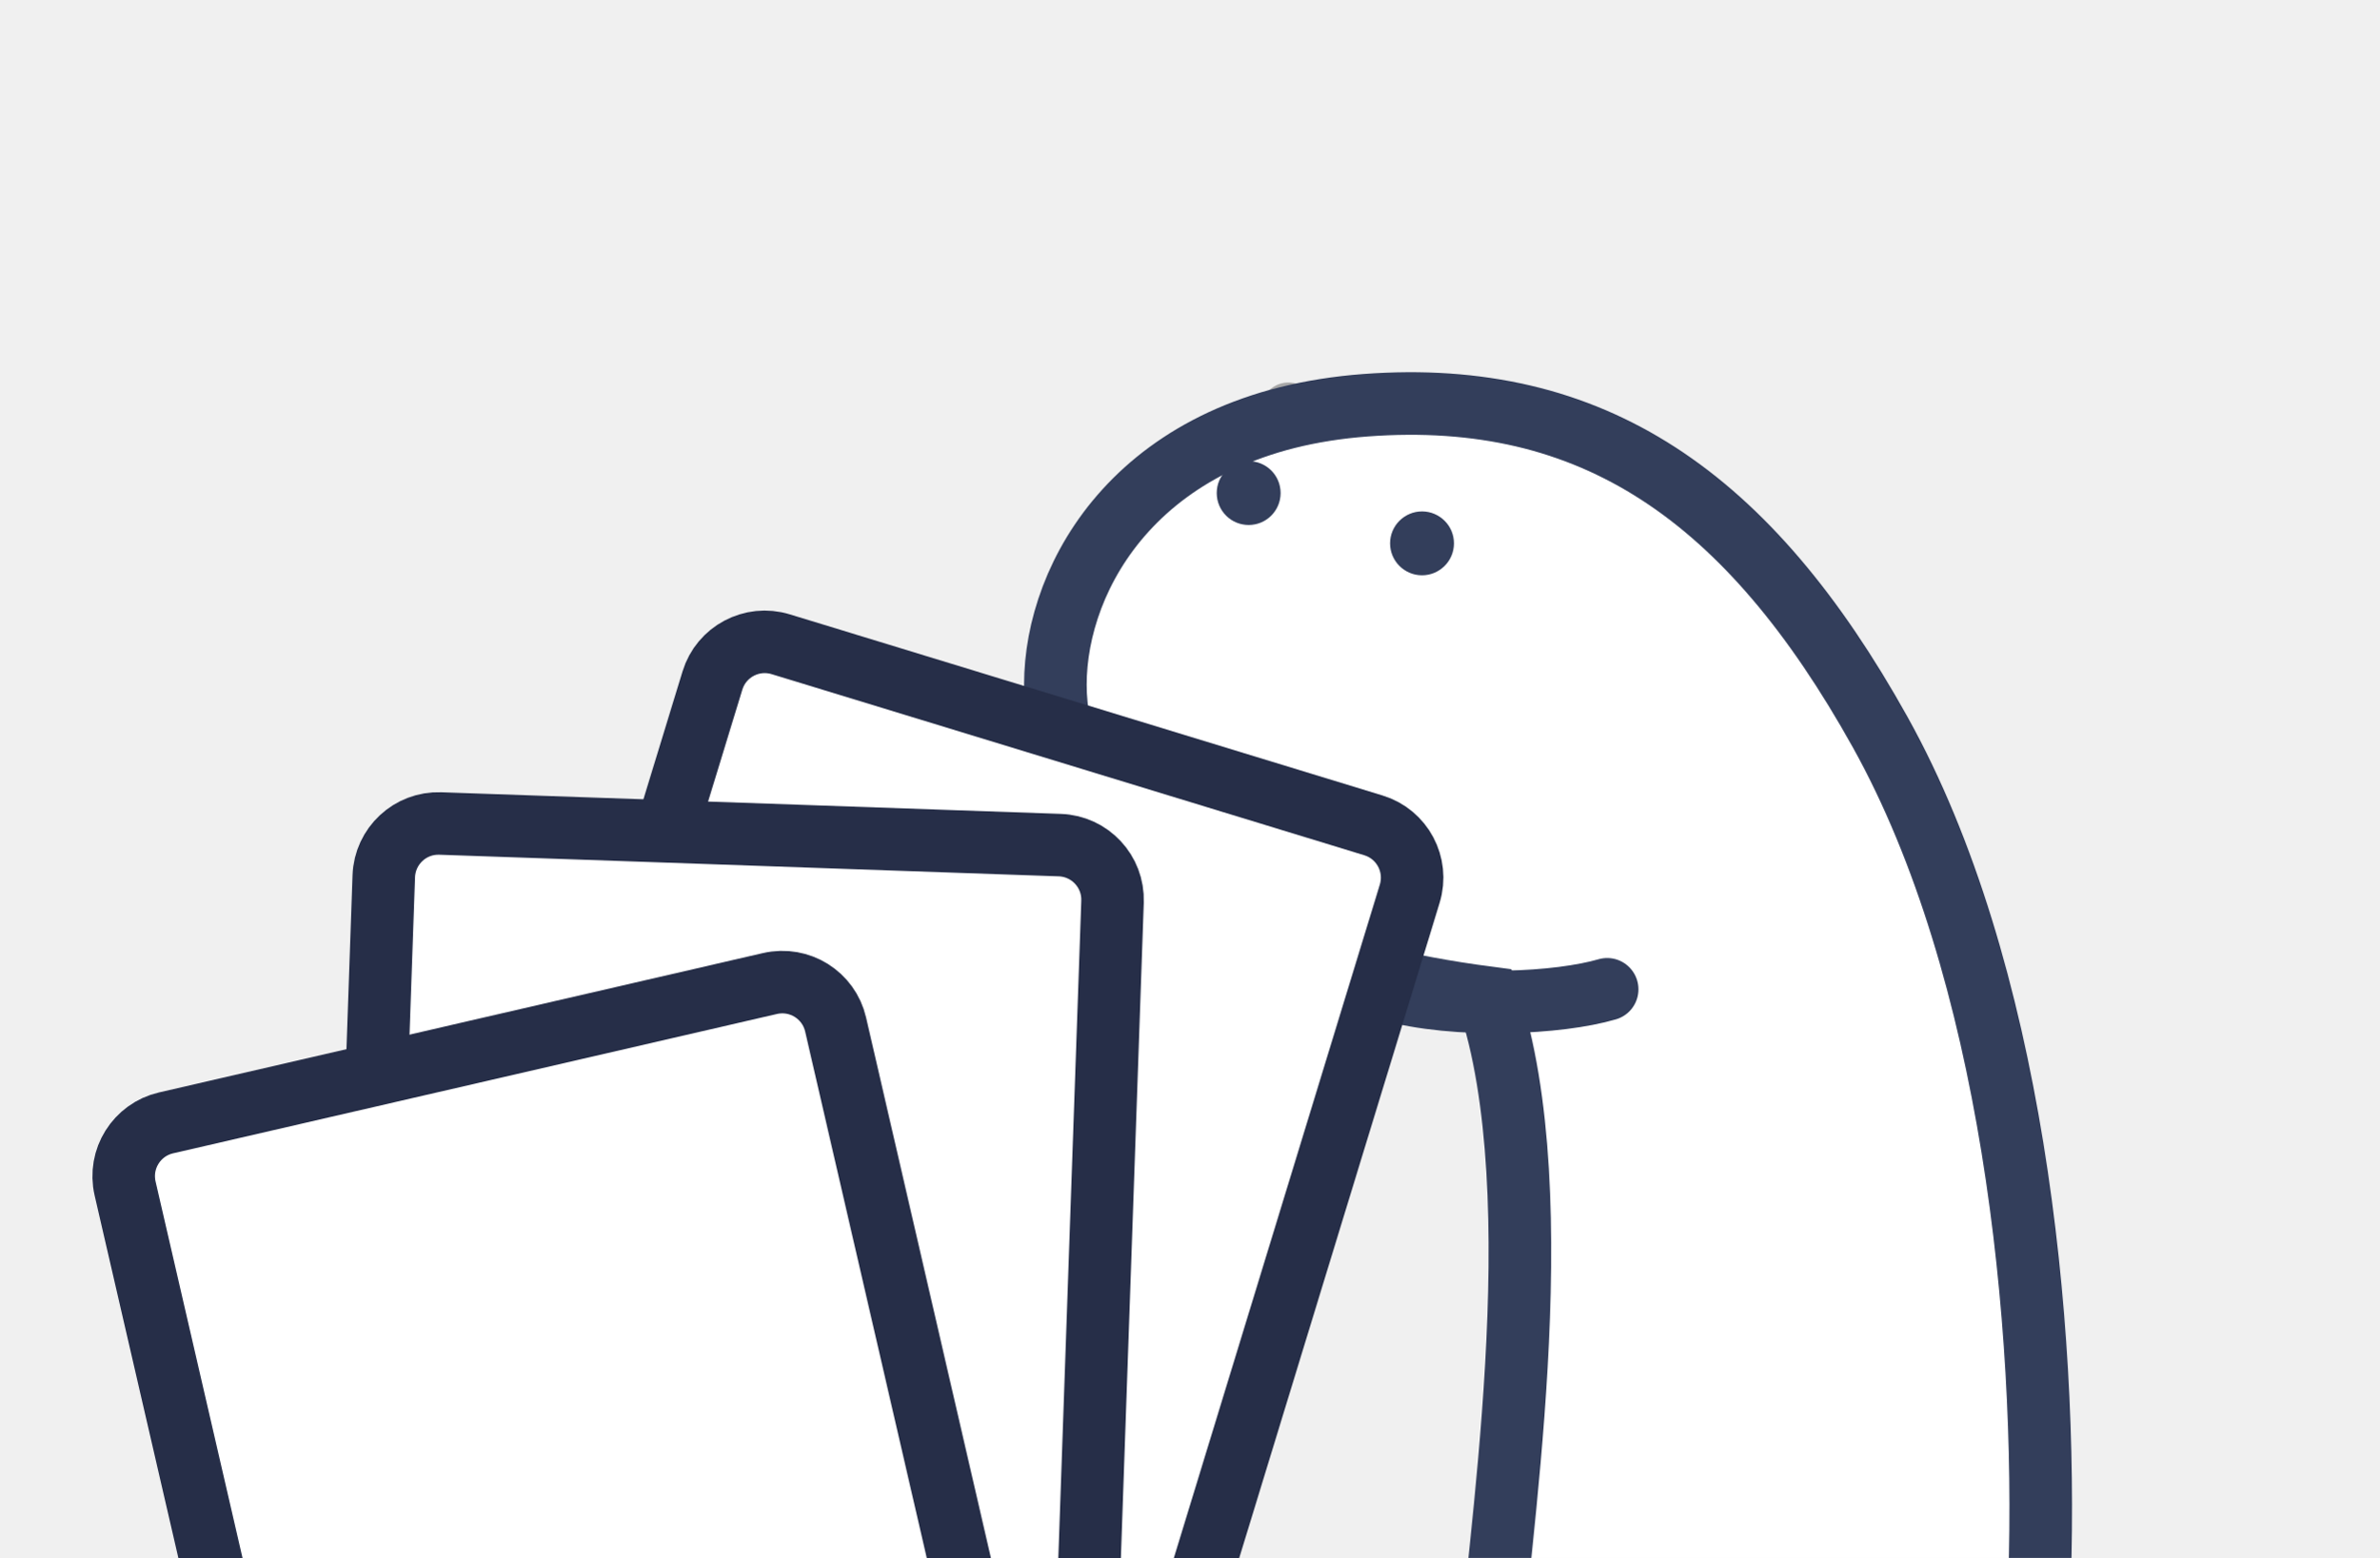
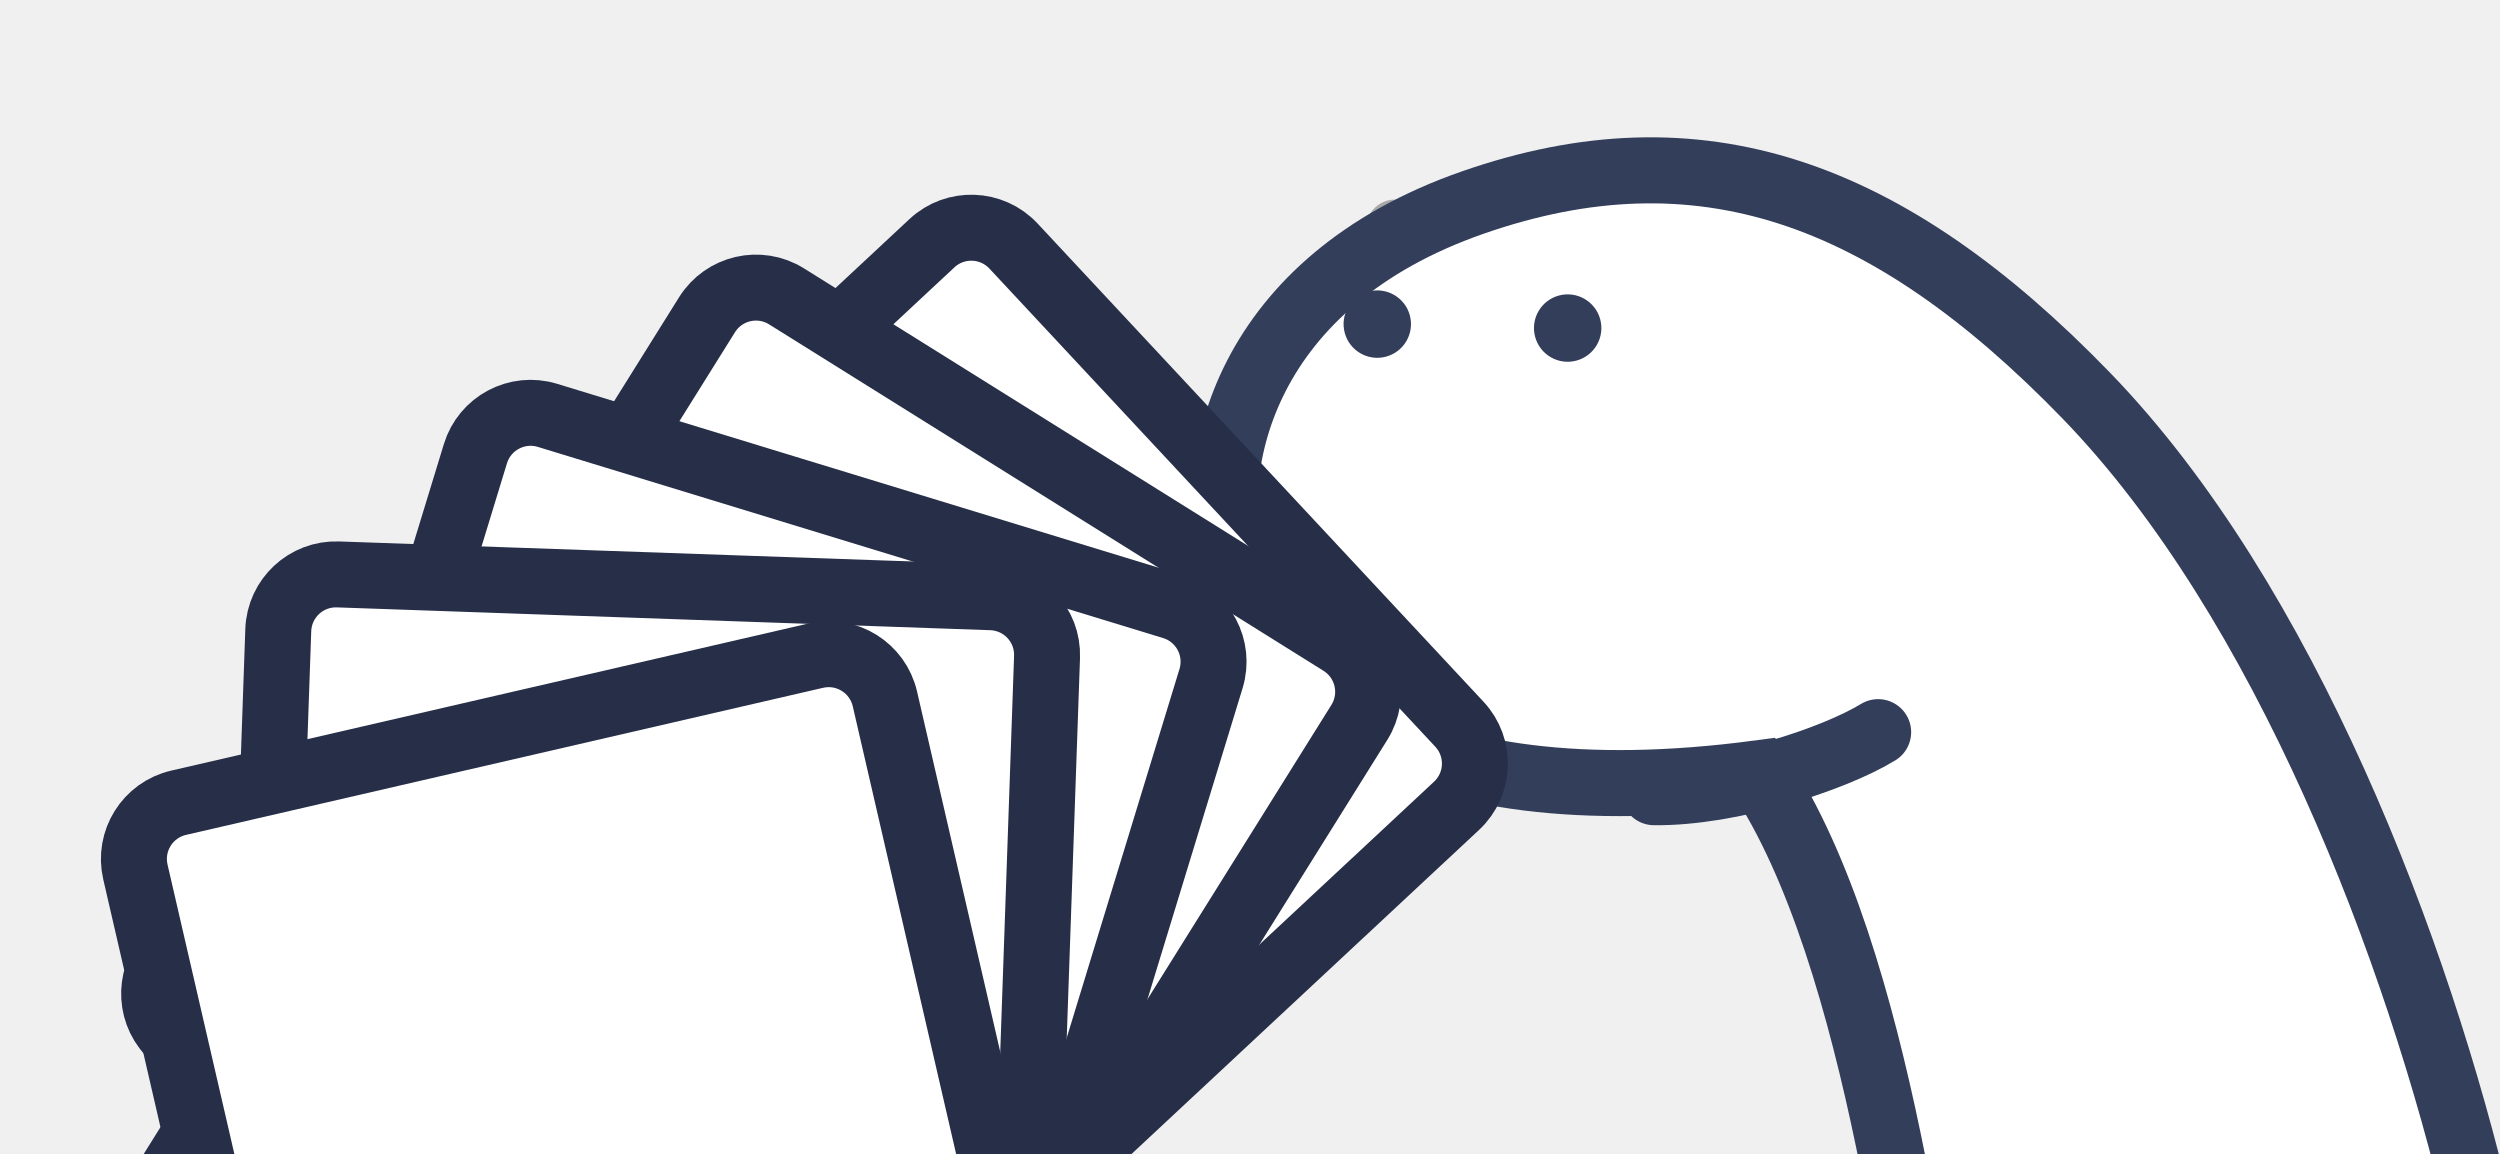
- <svg xmlns="http://www.w3.org/2000/svg" width="261" height="171" viewBox="0 0 261 171" fill="none" style="zoom: 1;">
-   <g clip-path="url(#clip0_27_946)">
-     <path d="M132.326,62.757 C134.481,58.02 139.3,47.834 141.34,44.98 " stroke-opacity="0.3" stroke="black" stroke-width="6" stroke-linecap="round" />
+ <svg xmlns="http://www.w3.org/2000/svg" width="260px" height="120px" viewBox="0 0 260 120" fill="none" style="zoom: 1;">
+   <g transform="translate(21 -31) rotate(-15 169.8352 115.4364)">
+     <path d="M132.326,62.757 C134.481,58.02 139.3,47.834 141.34,44.98" stroke-linecap="round" stroke="black" stroke-opacity="0.3" stroke-width="6" />
    <path d="M206.278,80.368 C220.737,106.356 224.672,145.016 223.764,173.317 C218.251,190.433 181.16,187.087 163.245,184.361 C164.153,170.47 170.645,131.321 163.245,109.511 C125.599,104.603 115.783,87.117 115.783,75.153 C115.783,63.189 124.986,46.317 149.834,44.477 C174.682,42.636 191.819,54.381 206.278,80.368 " stroke-width="6.869" stroke="#333E5B" fill="white" />
    <circle r="3.505" cx="156.008px" fill="#333E5B" cy="59.639px" />
    <circle r="3.505" cx="136.989px" fill="#333E5B" cy="54.117px" />
-     <path d="M152.196,108.59 C159.865,110.738 171.104,110.124 176.319,108.59 " stroke-width="6.869" stroke="#333E5B" stroke-linecap="round" />
+     <path d="M152.196,108.59 C159.865,110.738 171.104,110.124 176.319,108.59" stroke-width="6.869" stroke="#333E5B" stroke-linecap="round" />
  </g>
-   <defs>
-     <clipPath id="clip0_27_946">
-       <rect width="261" height="171" fill="white" />
-     </clipPath>
-   </defs>
-   <g id="g1" transform="rotate(17 0 0) translate(28 -44)">
-     <rect stroke="#262e48" id="rect2" stroke-width="6.86px" x="68.581px" rx="6" y="86.581px" width="80px" fill="white" transform="" ry="6" height="120px" />
-     <rect stroke="#262e48" id="rect3" stroke-width="6.86px" x="6.999px" rx="6" y="123.9px" width="80px" fill="white" transform="rotate(-15 0 0)" ry="6" height="120px" />
-     <rect stroke="#262e48" id="rect1" stroke-width="6.86px" x="-62.222px" rx="6" y="148.294px" width="80px" fill="white" transform="rotate(-30 0 0)" ry="6" height="120px" />
+   <g id="g1" transform="rotate(17 0 0) translate(-9 -91)">
+     <rect stroke="#262e48" id="rect5" stroke-width="6.86px" x="83.703px" rx="6" y="104.679px" width="80px" fill="white" transform="rotate(30 140.8582 146.1246)" ry="6" height="120px" />
+     <rect stroke="#262e48" id="rect4" stroke-width="6.86px" x="78.929px" rx="6" y="109.798px" width="80px" fill="white" transform="rotate(15 140.8582 146.1246)" ry="6" height="120px" />
+     <rect stroke="#262e48" id="rect2" stroke-width="6.86px" x="70.078px" rx="6" y="115.663px" width="80px" fill="white" transform="" ry="6" height="120px" />
+     <rect stroke="#262e48" id="rect3" stroke-width="6.86px" x="16.351px" rx="6" y="148.705px" width="80px" fill="white" transform="rotate(-15 0 0)" ry="6" height="120px" />
+     <rect stroke="#262e48" id="rect1" stroke-width="6.86px" x="-44.385px" rx="6" y="168.833px" width="80px" fill="white" transform="rotate(-30 0 0)" ry="6" height="120px" />
  </g>
</svg>
